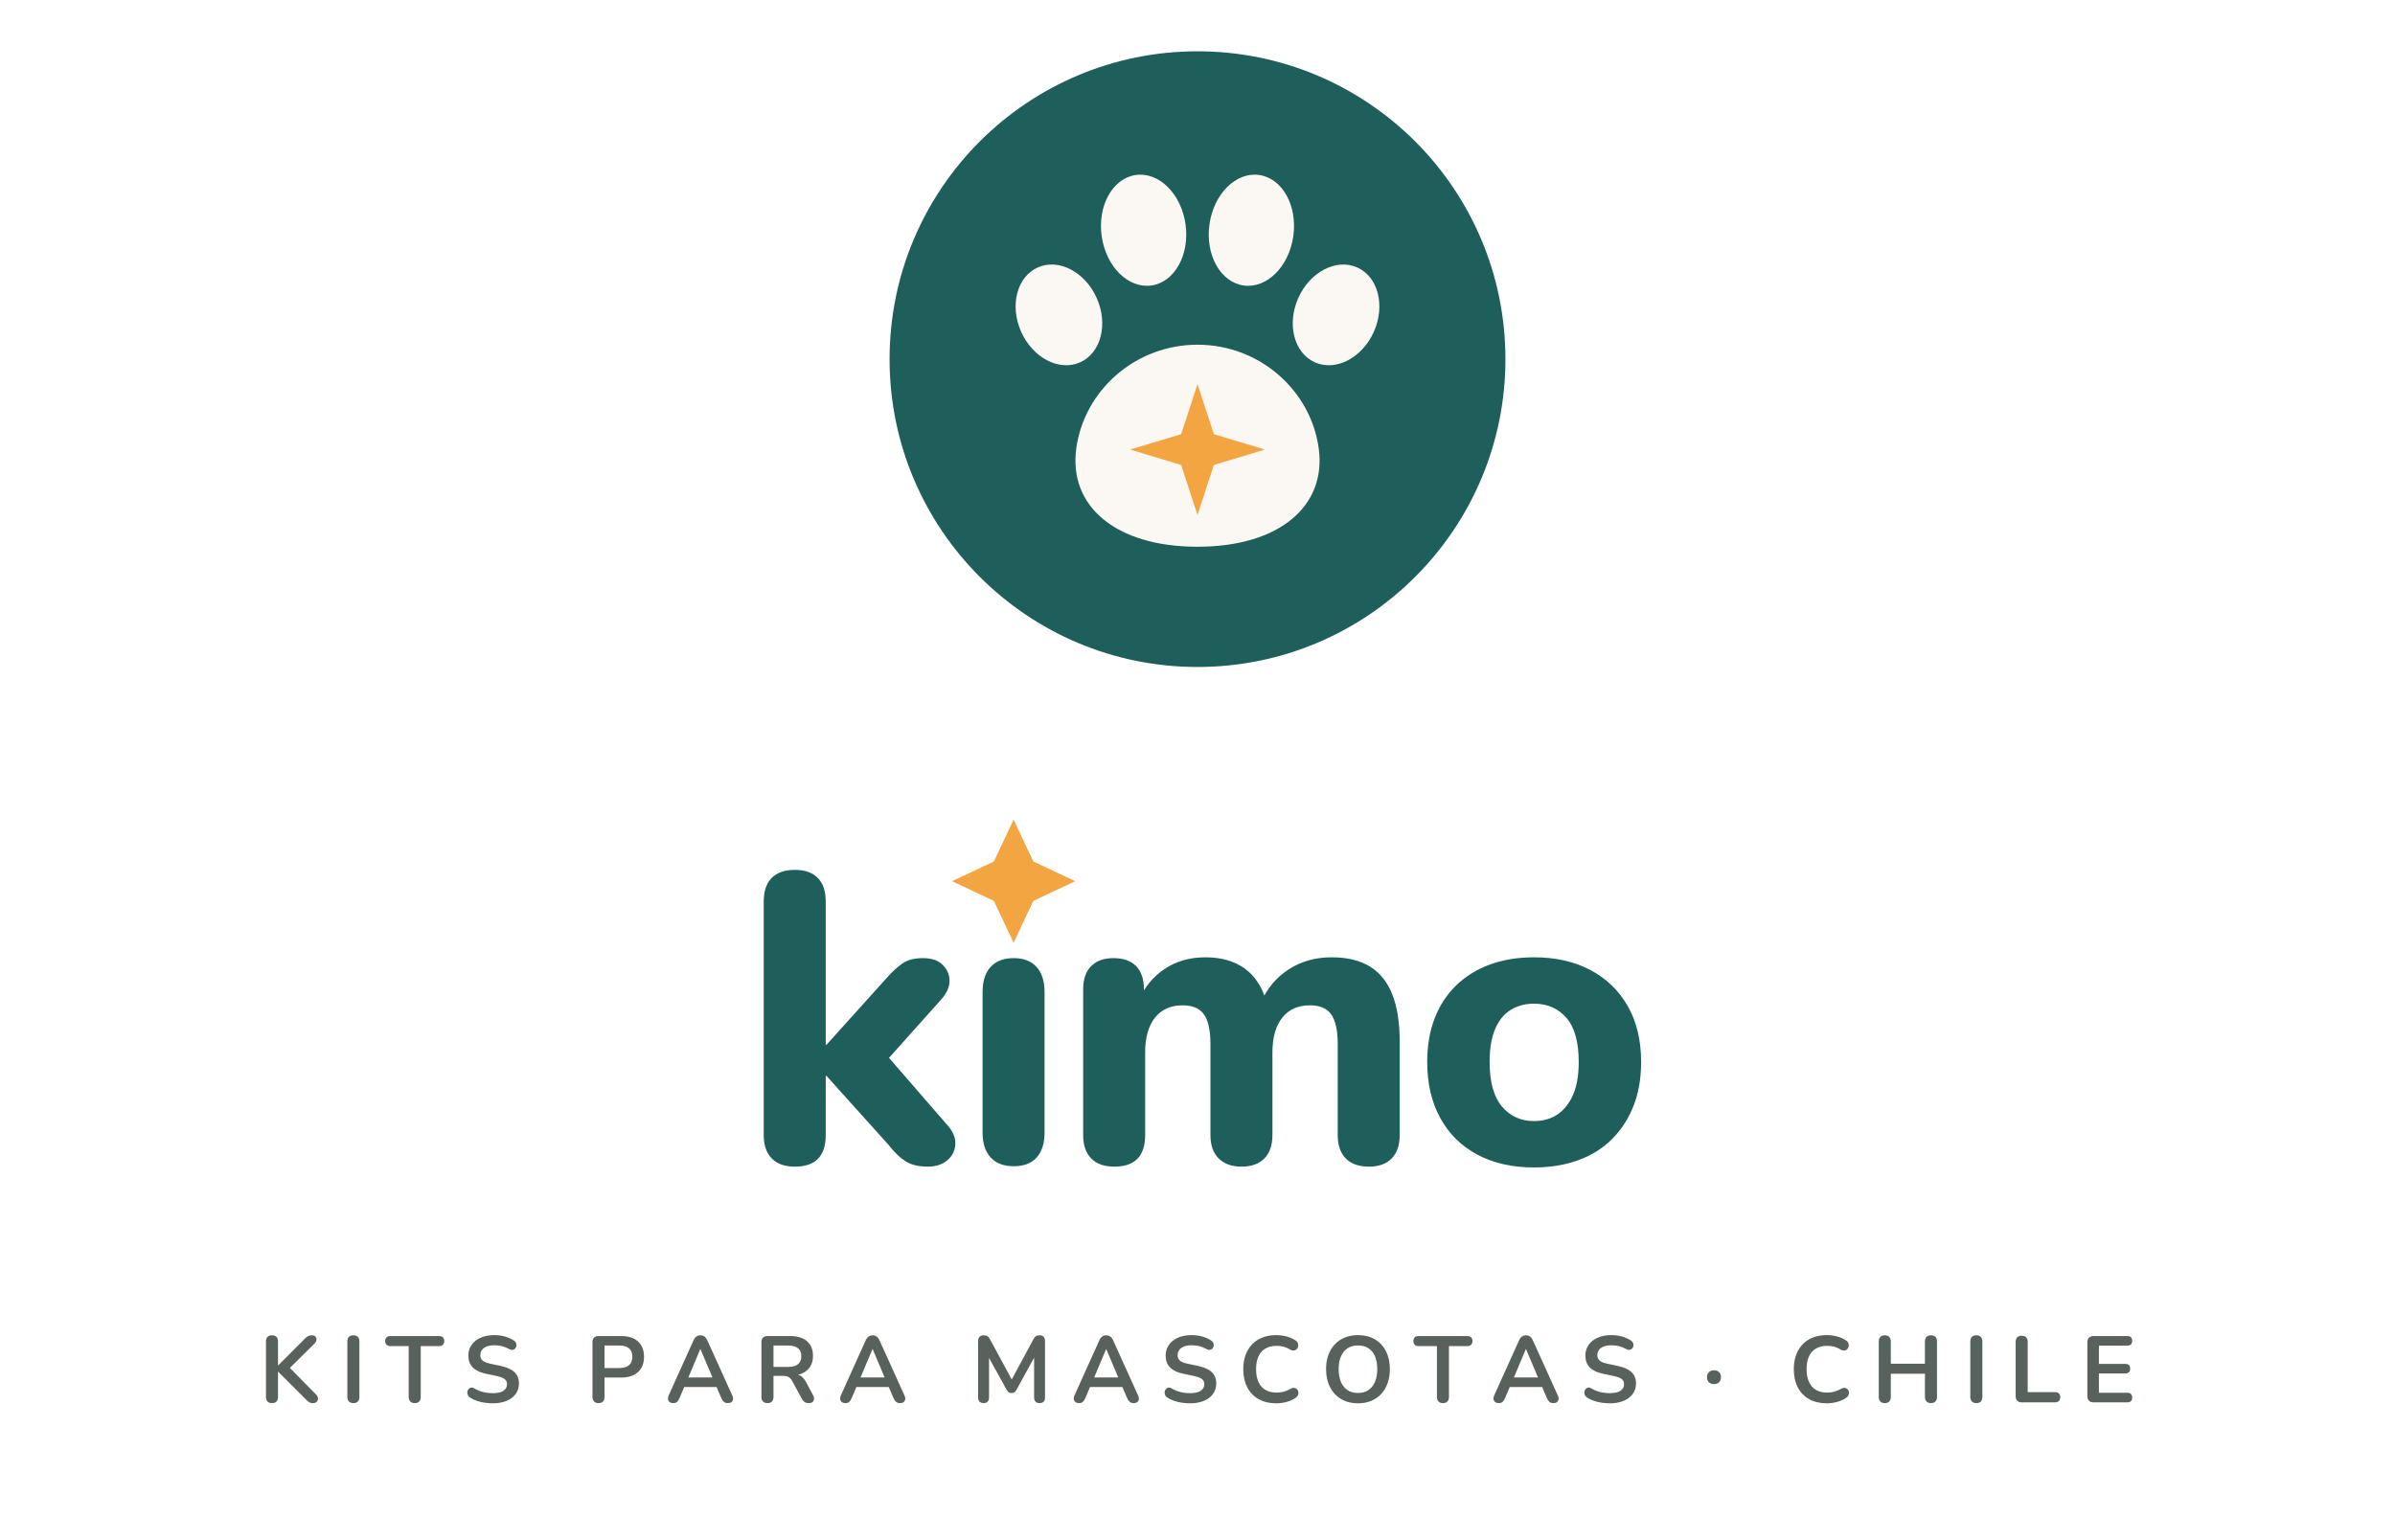
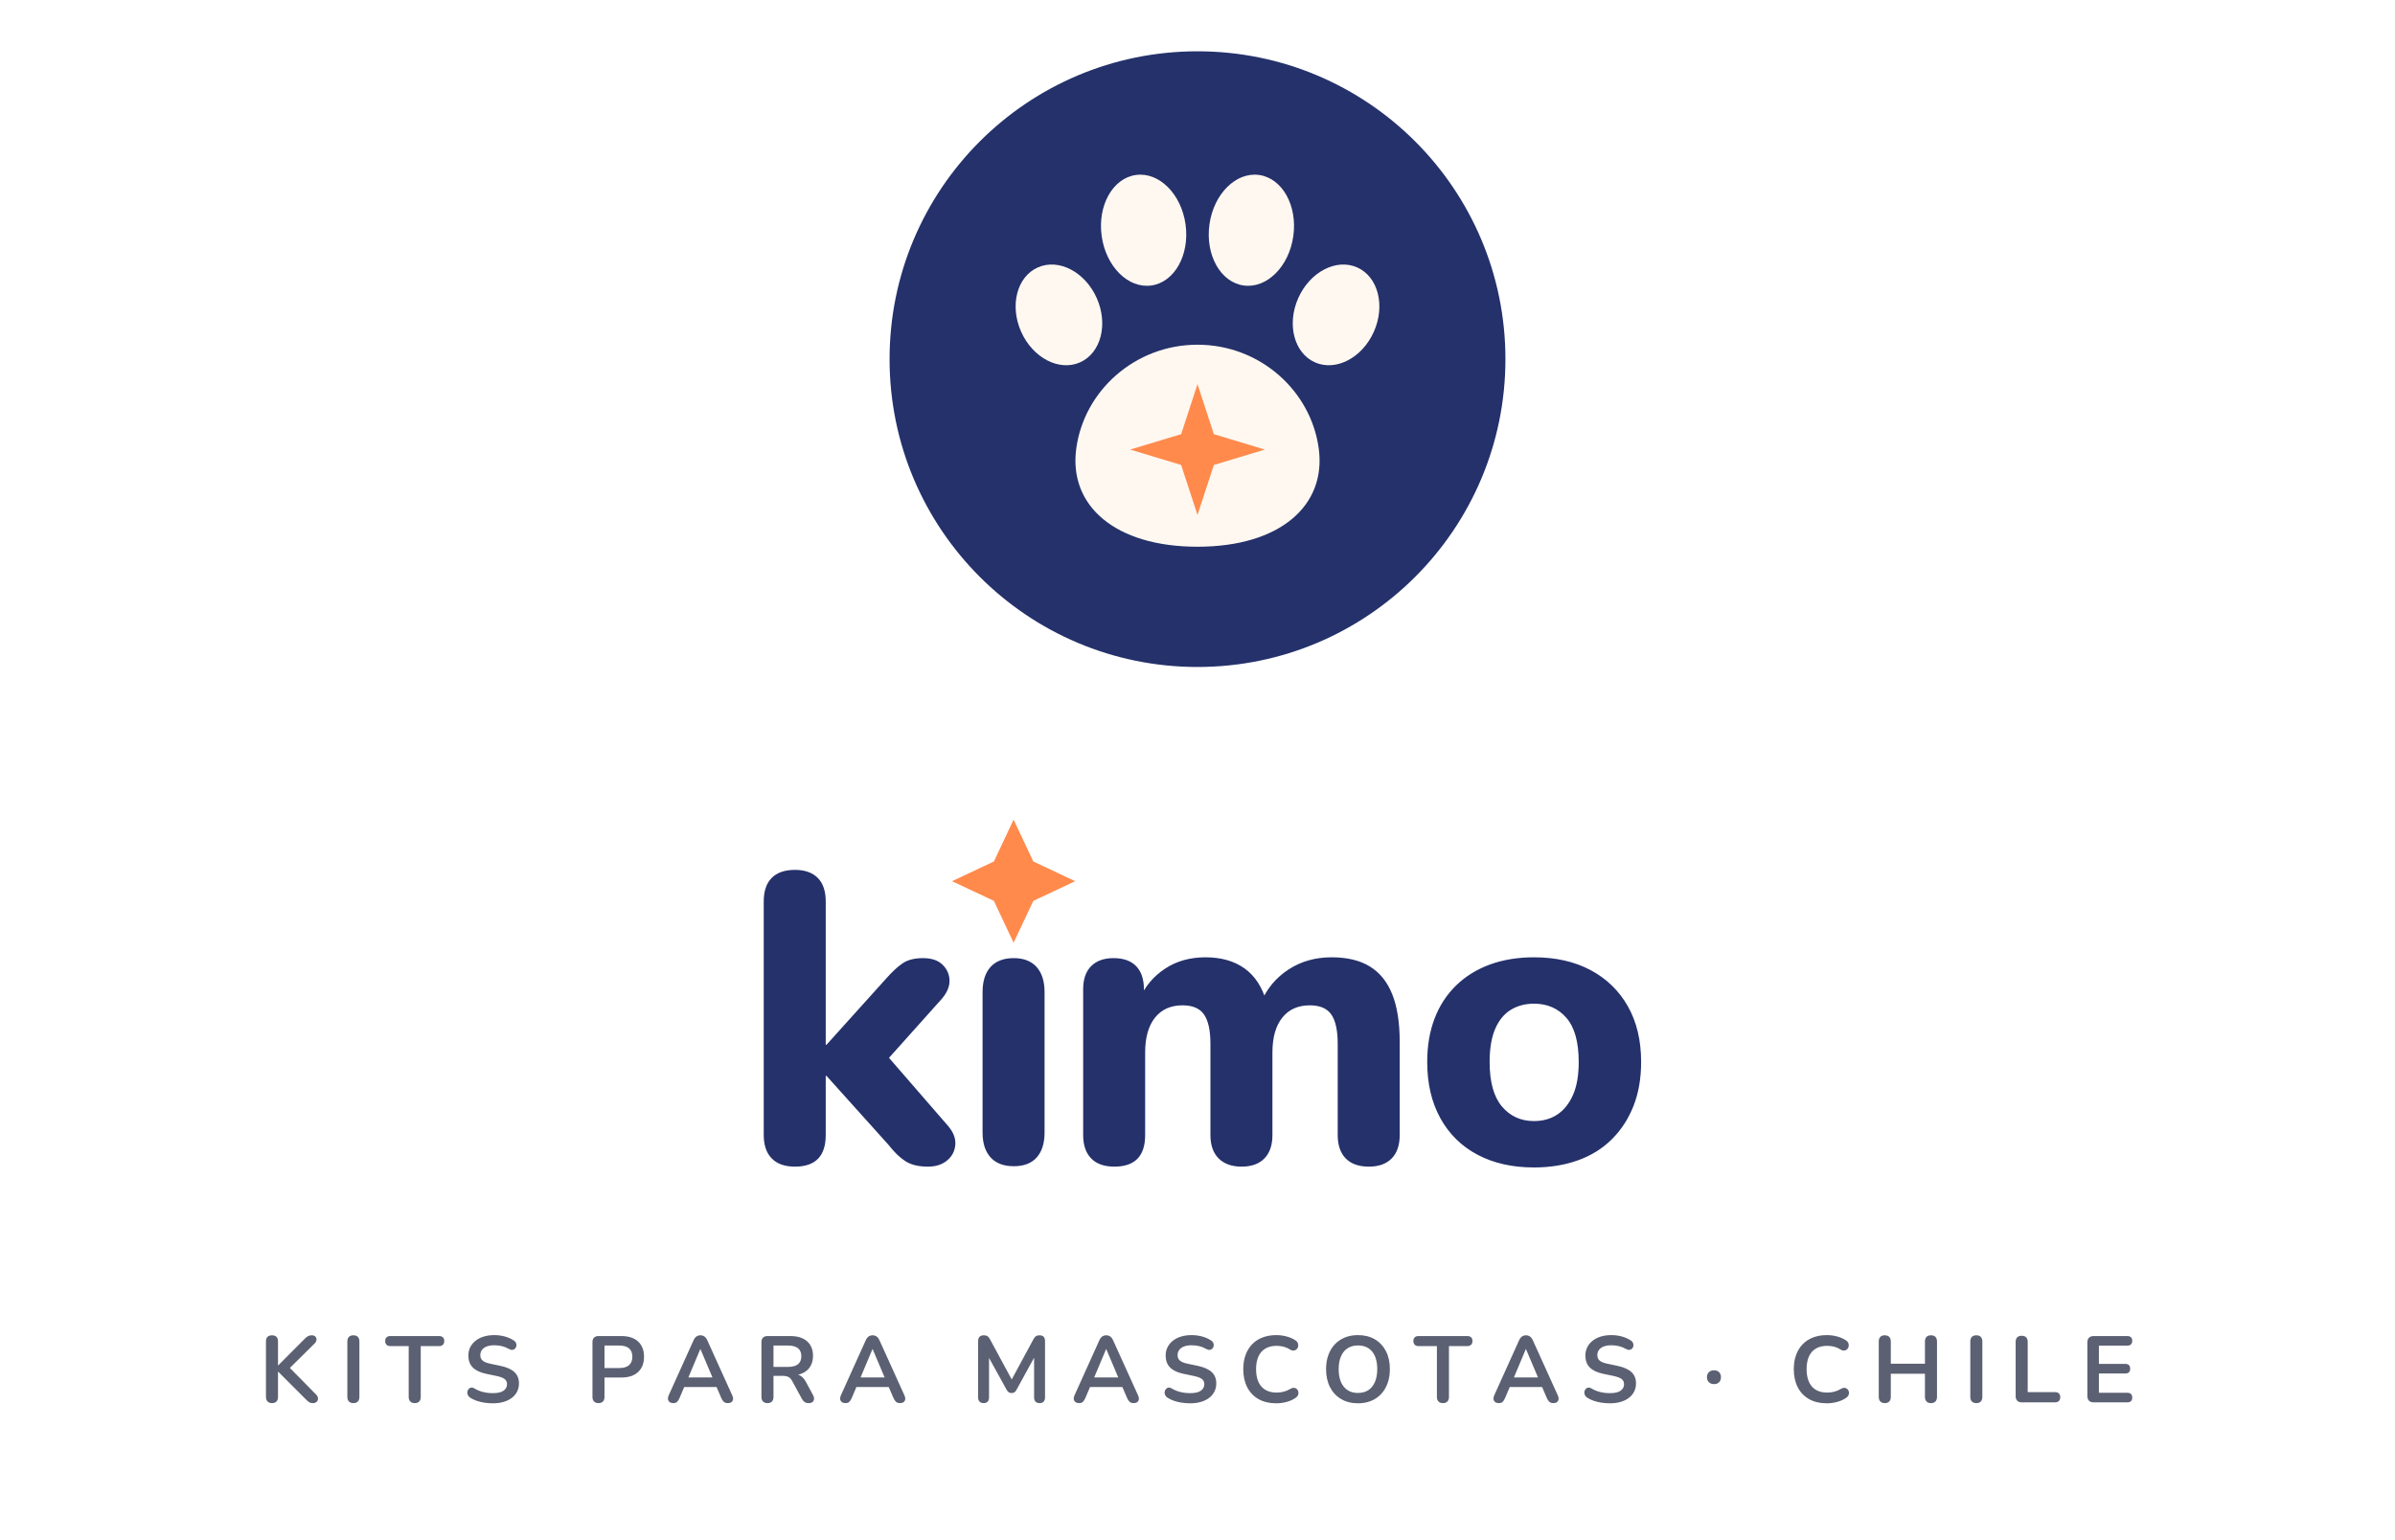
<svg xmlns="http://www.w3.org/2000/svg" viewBox="0 0 280 180" role="img" aria-label="Kimo">
  <g transform="translate(104 6) scale(1.125)">
-     <circle cx="32" cy="32" r="32" fill="#1F5F5B" />
-     <g fill="#FBF8F3">
+     <circle cx="32" cy="32" r="32" fill="#24316B" />
+     <g fill="#FFF8F0">
      <path d="M32 51.5c-8.6 0-13.4-4.3-12.6-10.2.8-6 6.1-10.8 12.6-10.8s11.8 4.8 12.6 10.8c.8 5.9-4 10.2-12.6 10.2z" />
      <ellipse cx="17.6" cy="27.4" rx="4.3" ry="5.4" transform="rotate(-24 17.6 27.4)" />
      <ellipse cx="26.4" cy="18.6" rx="4.4" ry="5.8" transform="rotate(-8 26.4 18.6)" />
      <ellipse cx="37.6" cy="18.6" rx="4.4" ry="5.8" transform="rotate(8 37.6 18.6)" />
      <ellipse cx="46.4" cy="27.4" rx="4.3" ry="5.4" transform="rotate(24 46.4 27.4)" />
    </g>
-     <path fill="#F2A541" d="M32 34.6l1.7 5.2 5.3 1.6-5.3 1.6L32 48.2l-1.7-5.2-5.3-1.6 5.3-1.6z" />
+     <path fill="#FF8A4C" d="M32 34.6l1.7 5.2 5.3 1.6-5.3 1.6L32 48.2l-1.7-5.2-5.3-1.6 5.3-1.6z" />
  </g>
-   <path fill="#1F5F5B" d="M92.936 136.432Q91.16 136.432 90.224 135.472Q89.288 134.512 89.288 132.736V105.424Q89.288 103.6 90.224 102.664Q91.16 101.728 92.936 101.728Q94.664 101.728 95.6 102.664Q96.536 103.6 96.536 105.424V122.176H96.632L103.592 114.448Q104.648 113.248 105.536 112.648Q106.424 112.048 107.912 112.048Q109.4 112.048 110.192 112.816Q110.984 113.584 111.008 114.664Q111.032 115.744 110.072 116.848L102.728 125.056V122.32L110.888 131.728Q111.8 132.832 111.68 133.936Q111.56 135.04 110.696 135.736Q109.832 136.432 108.488 136.432Q106.856 136.432 105.872 135.808Q104.888 135.184 103.88 133.888L96.632 125.824H96.536V132.736Q96.536 136.432 92.936 136.432ZM118.52 136.384Q116.744 136.384 115.808 135.352Q114.872 134.32 114.872 132.448V116.032Q114.872 114.112 115.808 113.08Q116.744 112.048 118.52 112.048Q120.248 112.048 121.184 113.08Q122.12 114.112 122.12 116.032V132.448Q122.12 134.32 121.208 135.352Q120.296 136.384 118.52 136.384ZM130.28 136.432Q128.504 136.432 127.568 135.472Q126.632 134.512 126.632 132.736V115.696Q126.632 113.92 127.568 112.984Q128.504 112.048 130.184 112.048Q131.912 112.048 132.824 112.984Q133.736 113.92 133.736 115.696V118.768L133.208 116.848Q134.168 114.64 136.184 113.296Q138.2 111.952 140.936 111.952Q143.672 111.952 145.496 113.248Q147.32 114.544 148.088 117.232H147.416Q148.472 114.784 150.656 113.368Q152.84 111.952 155.672 111.952Q158.408 111.952 160.16 113.032Q161.912 114.112 162.776 116.296Q163.64 118.48 163.64 121.84V132.736Q163.64 134.512 162.704 135.472Q161.768 136.432 160.04 136.432Q158.264 136.432 157.328 135.472Q156.392 134.512 156.392 132.736V122.08Q156.392 119.728 155.648 118.648Q154.904 117.568 153.128 117.568Q151.064 117.568 149.912 119.008Q148.76 120.448 148.76 123.088V132.736Q148.76 134.512 147.824 135.472Q146.888 136.432 145.16 136.432Q143.432 136.432 142.472 135.472Q141.512 134.512 141.512 132.736V122.08Q141.512 119.728 140.768 118.648Q140.024 117.568 138.248 117.568Q136.184 117.568 135.032 119.008Q133.88 120.448 133.88 123.088V132.736Q133.88 136.432 130.28 136.432ZM179.336 136.528Q175.544 136.528 172.736 135.04Q169.928 133.552 168.392 130.768Q166.856 127.984 166.856 124.192Q166.856 121.36 167.72 119.104Q168.584 116.848 170.24 115.24Q171.896 113.632 174.2 112.792Q176.504 111.952 179.336 111.952Q183.128 111.952 185.936 113.44Q188.744 114.928 190.304 117.664Q191.864 120.4 191.864 124.192Q191.864 127.072 190.976 129.328Q190.088 131.584 188.456 133.216Q186.824 134.848 184.496 135.688Q182.168 136.528 179.336 136.528ZM179.336 131.104Q180.92 131.104 182.072 130.336Q183.224 129.568 183.896 128.056Q184.568 126.544 184.568 124.192Q184.568 120.688 183.128 119.032Q181.688 117.376 179.336 117.376Q177.8 117.376 176.624 118.096Q175.448 118.816 174.8 120.328Q174.152 121.84 174.152 124.192Q174.152 127.696 175.592 129.4Q177.032 131.104 179.336 131.104Z" />
-   <path fill="#F2A541" d="M118.5 95.85L120.804 100.746L125.7 103.05L120.804 105.354L118.5 110.25L116.196 105.354L111.3 103.05L116.196 100.746Z" />
-   <path fill="#59615D" d="M31.798 164.088Q31.457 164.088 31.276 163.895Q31.094 163.703 31.094 163.362V156.872Q31.094 156.52 31.276 156.339Q31.457 156.157 31.798 156.157Q32.139 156.157 32.321 156.339Q32.502 156.52 32.502 156.872V159.677H32.524L35.681 156.509Q35.857 156.333 36.033 156.245Q36.209 156.157 36.429 156.157Q36.748 156.157 36.886 156.322Q37.023 156.487 36.996 156.707Q36.968 156.927 36.781 157.114L33.569 160.293L33.58 159.655L36.935 163.065Q37.166 163.285 37.177 163.527Q37.188 163.769 37.029 163.928Q36.869 164.088 36.561 164.088Q36.297 164.088 36.138 163.978Q35.978 163.868 35.769 163.659L32.524 160.414H32.502V163.362Q32.502 163.703 32.326 163.895Q32.15 164.088 31.798 164.088ZM41.313 164.088Q40.972 164.088 40.791 163.895Q40.609 163.703 40.609 163.362V156.883Q40.609 156.531 40.791 156.344Q40.972 156.157 41.313 156.157Q41.654 156.157 41.836 156.344Q42.017 156.531 42.017 156.883V163.362Q42.017 163.703 41.841 163.895Q41.665 164.088 41.313 164.088ZM48.485 164.088Q48.144 164.088 47.963 163.895Q47.781 163.703 47.781 163.362V157.422H45.636Q45.35 157.422 45.191 157.262Q45.031 157.103 45.031 156.828Q45.031 156.542 45.191 156.394Q45.35 156.245 45.636 156.245H51.334Q51.62 156.245 51.78 156.394Q51.939 156.542 51.939 156.828Q51.939 157.103 51.78 157.262Q51.62 157.422 51.334 157.422H49.189V163.362Q49.189 163.703 49.013 163.895Q48.837 164.088 48.485 164.088ZM57.615 164.11Q57.131 164.11 56.647 164.038Q56.163 163.967 55.734 163.819Q55.305 163.67 54.964 163.45Q54.766 163.318 54.689 163.131Q54.612 162.944 54.64 162.762Q54.667 162.581 54.783 162.444Q54.898 162.306 55.074 162.273Q55.25 162.24 55.459 162.372Q55.943 162.658 56.482 162.79Q57.021 162.922 57.615 162.922Q58.484 162.922 58.88 162.63Q59.276 162.339 59.276 161.877Q59.276 161.492 58.996 161.272Q58.715 161.052 58.033 160.909L56.823 160.656Q55.778 160.436 55.267 159.913Q54.755 159.391 54.755 158.533Q54.755 157.994 54.975 157.554Q55.195 157.114 55.597 156.795Q55.998 156.476 56.554 156.305Q57.109 156.135 57.78 156.135Q58.44 156.135 59.034 156.3Q59.628 156.465 60.101 156.784Q60.277 156.905 60.338 157.081Q60.398 157.257 60.365 157.428Q60.332 157.598 60.211 157.719Q60.09 157.84 59.909 157.862Q59.727 157.884 59.496 157.752Q59.089 157.521 58.671 157.422Q58.253 157.323 57.769 157.323Q57.263 157.323 56.9 157.466Q56.537 157.609 56.345 157.868Q56.152 158.126 56.152 158.478Q56.152 158.874 56.416 159.111Q56.68 159.347 57.318 159.479L58.517 159.732Q59.606 159.963 60.14 160.458Q60.673 160.953 60.673 161.778Q60.673 162.306 60.459 162.735Q60.244 163.164 59.843 163.472Q59.441 163.78 58.88 163.945Q58.319 164.11 57.615 164.11ZM69.968 164.088Q69.627 164.088 69.446 163.895Q69.264 163.703 69.264 163.362V156.96Q69.264 156.608 69.451 156.427Q69.638 156.245 69.979 156.245H72.63Q73.906 156.245 74.599 156.883Q75.292 157.521 75.292 158.665Q75.292 159.809 74.599 160.452Q73.906 161.096 72.63 161.096H70.672V163.362Q70.672 163.703 70.496 163.895Q70.32 164.088 69.968 164.088ZM70.672 159.985H72.41Q73.158 159.985 73.543 159.649Q73.928 159.314 73.928 158.665Q73.928 158.016 73.543 157.686Q73.158 157.356 72.41 157.356H70.672ZM78.713 164.088Q78.449 164.088 78.29 163.967Q78.13 163.846 78.097 163.642Q78.064 163.439 78.174 163.186L81.078 156.751Q81.221 156.432 81.425 156.294Q81.628 156.157 81.892 156.157Q82.145 156.157 82.349 156.294Q82.552 156.432 82.695 156.751L85.61 163.186Q85.731 163.439 85.698 163.648Q85.665 163.857 85.511 163.972Q85.357 164.088 85.104 164.088Q84.796 164.088 84.626 163.94Q84.455 163.791 84.323 163.483L83.608 161.822L84.202 162.207H79.56L80.154 161.822L79.45 163.483Q79.307 163.802 79.153 163.945Q78.999 164.088 78.713 164.088ZM81.87 157.774 80.33 161.437 80.044 161.085H83.718L83.443 161.437L81.892 157.774ZM89.724 164.088Q89.383 164.088 89.202 163.895Q89.02 163.703 89.02 163.362V156.96Q89.02 156.608 89.207 156.427Q89.394 156.245 89.735 156.245H92.386Q93.662 156.245 94.355 156.856Q95.048 157.466 95.048 158.566Q95.048 159.281 94.735 159.798Q94.421 160.315 93.827 160.59Q93.233 160.865 92.386 160.865L92.485 160.7H92.848Q93.299 160.7 93.635 160.92Q93.97 161.14 94.223 161.613L95.048 163.142Q95.18 163.373 95.169 163.593Q95.158 163.813 95.004 163.95Q94.85 164.088 94.553 164.088Q94.256 164.088 94.069 163.962Q93.882 163.835 93.739 163.571L92.628 161.525Q92.43 161.151 92.161 161.024Q91.891 160.898 91.473 160.898H90.428V163.362Q90.428 163.703 90.252 163.895Q90.076 164.088 89.724 164.088ZM90.428 159.853H92.144Q92.903 159.853 93.294 159.54Q93.684 159.226 93.684 158.599Q93.684 157.983 93.294 157.669Q92.903 157.356 92.144 157.356H90.428ZM98.843 164.088Q98.579 164.088 98.42 163.967Q98.26 163.846 98.227 163.642Q98.194 163.439 98.304 163.186L101.208 156.751Q101.351 156.432 101.555 156.294Q101.758 156.157 102.022 156.157Q102.275 156.157 102.479 156.294Q102.682 156.432 102.825 156.751L105.74 163.186Q105.861 163.439 105.828 163.648Q105.795 163.857 105.641 163.972Q105.487 164.088 105.234 164.088Q104.926 164.088 104.756 163.94Q104.585 163.791 104.453 163.483L103.738 161.822L104.332 162.207H99.69L100.284 161.822L99.58 163.483Q99.437 163.802 99.283 163.945Q99.129 164.088 98.843 164.088ZM102 157.774 100.46 161.437 100.174 161.085H103.848L103.573 161.437L102.022 157.774ZM114.991 164.088Q114.683 164.088 114.518 163.912Q114.353 163.736 114.353 163.428V156.817Q114.353 156.498 114.529 156.327Q114.705 156.157 115.013 156.157Q115.288 156.157 115.448 156.262Q115.607 156.366 115.739 156.619L118.456 161.646H118.104L120.821 156.619Q120.953 156.366 121.107 156.262Q121.261 156.157 121.536 156.157Q121.844 156.157 122.009 156.327Q122.174 156.498 122.174 156.817V163.428Q122.174 163.736 122.015 163.912Q121.855 164.088 121.536 164.088Q121.228 164.088 121.063 163.912Q120.898 163.736 120.898 163.428V158.335H121.14L118.83 162.548Q118.72 162.735 118.599 162.823Q118.478 162.911 118.269 162.911Q118.06 162.911 117.928 162.817Q117.796 162.724 117.697 162.548L115.365 158.324H115.629V163.428Q115.629 163.736 115.47 163.912Q115.31 164.088 114.991 164.088ZM126.156 164.088Q125.892 164.088 125.733 163.967Q125.573 163.846 125.54 163.642Q125.507 163.439 125.617 163.186L128.521 156.751Q128.664 156.432 128.868 156.294Q129.071 156.157 129.335 156.157Q129.588 156.157 129.792 156.294Q129.995 156.432 130.138 156.751L133.053 163.186Q133.174 163.439 133.142 163.648Q133.108 163.857 132.954 163.972Q132.8 164.088 132.547 164.088Q132.239 164.088 132.069 163.94Q131.898 163.791 131.766 163.483L131.051 161.822L131.645 162.207H127.003L127.597 161.822L126.893 163.483Q126.75 163.802 126.596 163.945Q126.442 164.088 126.156 164.088ZM129.313 157.774 127.773 161.437 127.487 161.085H131.161L130.886 161.437L129.335 157.774ZM139.136 164.11Q138.652 164.11 138.168 164.038Q137.684 163.967 137.255 163.819Q136.826 163.67 136.485 163.45Q136.287 163.318 136.21 163.131Q136.133 162.944 136.161 162.762Q136.188 162.581 136.304 162.444Q136.419 162.306 136.595 162.273Q136.771 162.24 136.98 162.372Q137.464 162.658 138.003 162.79Q138.542 162.922 139.136 162.922Q140.005 162.922 140.401 162.63Q140.797 162.339 140.797 161.877Q140.797 161.492 140.517 161.272Q140.236 161.052 139.554 160.909L138.344 160.656Q137.299 160.436 136.788 159.913Q136.276 159.391 136.276 158.533Q136.276 157.994 136.496 157.554Q136.716 157.114 137.118 156.795Q137.519 156.476 138.075 156.305Q138.63 156.135 139.301 156.135Q139.961 156.135 140.555 156.3Q141.149 156.465 141.622 156.784Q141.798 156.905 141.859 157.081Q141.919 157.257 141.886 157.428Q141.853 157.598 141.732 157.719Q141.611 157.84 141.43 157.862Q141.248 157.884 141.017 157.752Q140.61 157.521 140.192 157.422Q139.774 157.323 139.29 157.323Q138.784 157.323 138.421 157.466Q138.058 157.609 137.866 157.868Q137.673 158.126 137.673 158.478Q137.673 158.874 137.937 159.111Q138.201 159.347 138.839 159.479L140.038 159.732Q141.127 159.963 141.661 160.458Q142.194 160.953 142.194 161.778Q142.194 162.306 141.98 162.735Q141.765 163.164 141.364 163.472Q140.962 163.78 140.401 163.945Q139.84 164.11 139.136 164.11ZM149.212 164.11Q148.002 164.11 147.139 163.62Q146.275 163.131 145.813 162.234Q145.351 161.338 145.351 160.117Q145.351 159.204 145.615 158.473Q145.879 157.741 146.374 157.219Q146.869 156.696 147.59 156.416Q148.31 156.135 149.212 156.135Q149.817 156.135 150.4 156.289Q150.983 156.443 151.423 156.729Q151.654 156.872 151.731 157.076Q151.808 157.279 151.764 157.471Q151.72 157.664 151.583 157.796Q151.445 157.928 151.242 157.945Q151.038 157.961 150.796 157.807Q150.455 157.587 150.059 157.488Q149.663 157.389 149.256 157.389Q148.475 157.389 147.936 157.708Q147.397 158.027 147.122 158.632Q146.847 159.237 146.847 160.117Q146.847 160.986 147.122 161.602Q147.397 162.218 147.936 162.537Q148.475 162.856 149.256 162.856Q149.674 162.856 150.081 162.751Q150.488 162.647 150.851 162.427Q151.093 162.284 151.286 162.3Q151.478 162.317 151.61 162.438Q151.742 162.559 151.786 162.74Q151.83 162.922 151.764 163.114Q151.698 163.307 151.5 163.45Q151.06 163.769 150.45 163.94Q149.839 164.11 149.212 164.11ZM158.76 164.11Q157.638 164.11 156.797 163.615Q155.955 163.12 155.493 162.224Q155.031 161.327 155.031 160.117Q155.031 159.204 155.295 158.473Q155.559 157.741 156.049 157.219Q156.538 156.696 157.226 156.416Q157.913 156.135 158.76 156.135Q159.893 156.135 160.729 156.625Q161.565 157.114 162.027 158.005Q162.489 158.896 162.489 160.106Q162.489 161.019 162.225 161.756Q161.961 162.493 161.472 163.021Q160.982 163.549 160.295 163.829Q159.607 164.11 158.76 164.11ZM158.76 162.9Q159.475 162.9 159.976 162.57Q160.476 162.24 160.746 161.613Q161.015 160.986 161.015 160.117Q161.015 158.797 160.427 158.071Q159.838 157.345 158.76 157.345Q158.056 157.345 157.55 157.669Q157.044 157.994 156.775 158.615Q156.505 159.237 156.505 160.117Q156.505 161.426 157.099 162.163Q157.693 162.9 158.76 162.9ZM168.693 164.088Q168.352 164.088 168.171 163.895Q167.989 163.703 167.989 163.362V157.422H165.844Q165.558 157.422 165.399 157.262Q165.239 157.103 165.239 156.828Q165.239 156.542 165.399 156.394Q165.558 156.245 165.844 156.245H171.542Q171.828 156.245 171.988 156.394Q172.147 156.542 172.147 156.828Q172.147 157.103 171.988 157.262Q171.828 157.422 171.542 157.422H169.397V163.362Q169.397 163.703 169.221 163.895Q169.045 164.088 168.693 164.088ZM175.227 164.088Q174.963 164.088 174.804 163.967Q174.644 163.846 174.611 163.642Q174.578 163.439 174.688 163.186L177.592 156.751Q177.735 156.432 177.939 156.294Q178.142 156.157 178.406 156.157Q178.659 156.157 178.863 156.294Q179.066 156.432 179.209 156.751L182.124 163.186Q182.245 163.439 182.212 163.648Q182.179 163.857 182.025 163.972Q181.871 164.088 181.618 164.088Q181.31 164.088 181.14 163.94Q180.969 163.791 180.837 163.483L180.122 161.822L180.716 162.207H176.074L176.668 161.822L175.964 163.483Q175.821 163.802 175.667 163.945Q175.513 164.088 175.227 164.088ZM178.384 157.774 176.844 161.437 176.558 161.085H180.232L179.957 161.437L178.406 157.774ZM188.208 164.11Q187.724 164.11 187.24 164.038Q186.756 163.967 186.327 163.819Q185.898 163.67 185.556 163.45Q185.358 163.318 185.281 163.131Q185.204 162.944 185.232 162.762Q185.26 162.581 185.375 162.444Q185.49 162.306 185.666 162.273Q185.843 162.24 186.052 162.372Q186.536 162.658 187.075 162.79Q187.613 162.922 188.208 162.922Q189.077 162.922 189.473 162.63Q189.869 162.339 189.869 161.877Q189.869 161.492 189.588 161.272Q189.308 161.052 188.625 160.909L187.416 160.656Q186.37 160.436 185.859 159.913Q185.347 159.391 185.347 158.533Q185.347 157.994 185.567 157.554Q185.787 157.114 186.189 156.795Q186.59 156.476 187.146 156.305Q187.702 156.135 188.373 156.135Q189.032 156.135 189.626 156.3Q190.22 156.465 190.694 156.784Q190.869 156.905 190.93 157.081Q190.99 157.257 190.957 157.428Q190.924 157.598 190.803 157.719Q190.683 157.84 190.501 157.862Q190.32 157.884 190.089 157.752Q189.681 157.521 189.263 157.422Q188.845 157.323 188.362 157.323Q187.856 157.323 187.493 157.466Q187.13 157.609 186.937 157.868Q186.744 158.126 186.744 158.478Q186.744 158.874 187.008 159.111Q187.273 159.347 187.911 159.479L189.109 159.732Q190.198 159.963 190.732 160.458Q191.266 160.953 191.266 161.778Q191.266 162.306 191.051 162.735Q190.837 163.164 190.435 163.472Q190.034 163.78 189.472 163.945Q188.911 164.11 188.208 164.11ZM200.385 161.866Q200.011 161.866 199.785 161.641Q199.56 161.415 199.56 161.052Q199.56 160.7 199.785 160.474Q200.011 160.249 200.385 160.249Q200.769 160.249 200.984 160.474Q201.198 160.7 201.198 161.052Q201.198 161.415 200.984 161.641Q200.769 161.866 200.385 161.866ZM213.574 164.11Q212.364 164.11 211.5 163.62Q210.637 163.131 210.175 162.234Q209.713 161.338 209.713 160.117Q209.713 159.204 209.976 158.473Q210.24 157.741 210.736 157.219Q211.231 156.696 211.951 156.416Q212.672 156.135 213.574 156.135Q214.179 156.135 214.762 156.289Q215.345 156.443 215.785 156.729Q216.016 156.872 216.093 157.076Q216.169 157.279 216.125 157.471Q216.082 157.664 215.944 157.796Q215.806 157.928 215.603 157.945Q215.4 157.961 215.157 157.807Q214.817 157.587 214.421 157.488Q214.025 157.389 213.618 157.389Q212.837 157.389 212.298 157.708Q211.758 158.027 211.483 158.632Q211.209 159.237 211.209 160.117Q211.209 160.986 211.483 161.602Q211.758 162.218 212.298 162.537Q212.837 162.856 213.618 162.856Q214.036 162.856 214.442 162.751Q214.85 162.647 215.213 162.427Q215.455 162.284 215.647 162.3Q215.84 162.317 215.971 162.438Q216.103 162.559 216.148 162.74Q216.192 162.922 216.126 163.114Q216.06 163.307 215.862 163.45Q215.422 163.769 214.811 163.94Q214.201 164.11 213.574 164.11ZM220.35 164.088Q220.009 164.088 219.827 163.895Q219.646 163.703 219.646 163.362V156.883Q219.646 156.531 219.827 156.344Q220.009 156.157 220.35 156.157Q220.691 156.157 220.872 156.344Q221.054 156.531 221.054 156.883V159.479H225.047V156.883Q225.047 156.531 225.228 156.344Q225.41 156.157 225.751 156.157Q226.092 156.157 226.273 156.344Q226.455 156.531 226.455 156.883V163.362Q226.455 163.703 226.273 163.895Q226.092 164.088 225.751 164.088Q225.41 164.088 225.228 163.895Q225.047 163.703 225.047 163.362V160.656H221.054V163.362Q221.054 163.703 220.877 163.895Q220.702 164.088 220.35 164.088ZM231.053 164.088Q230.712 164.088 230.53 163.895Q230.349 163.703 230.349 163.362V156.883Q230.349 156.531 230.53 156.344Q230.712 156.157 231.053 156.157Q231.394 156.157 231.575 156.344Q231.757 156.531 231.757 156.883V163.362Q231.757 163.703 231.581 163.895Q231.405 164.088 231.053 164.088ZM236.366 164.0Q236.025 164.0 235.838 163.808Q235.651 163.615 235.651 163.274V156.927Q235.651 156.575 235.832 156.393Q236.014 156.212 236.355 156.212Q236.696 156.212 236.877 156.393Q237.059 156.575 237.059 156.927V162.801H240.249Q240.546 162.801 240.705 162.955Q240.865 163.109 240.865 163.395Q240.865 163.681 240.705 163.841Q240.546 164.0 240.249 164.0ZM244.781 164.0Q244.418 164.0 244.225 163.808Q244.033 163.615 244.033 163.252V156.993Q244.033 156.63 244.225 156.438Q244.418 156.245 244.781 156.245H248.708Q248.983 156.245 249.131 156.388Q249.28 156.531 249.28 156.795Q249.28 157.07 249.131 157.219Q248.983 157.367 248.708 157.367H245.386V159.501H248.466Q248.752 159.501 248.895 159.644Q249.038 159.787 249.038 160.062Q249.038 160.337 248.895 160.48Q248.752 160.623 248.466 160.623H245.386V162.878H248.708Q248.983 162.878 249.131 163.021Q249.28 163.164 249.28 163.439Q249.28 163.714 249.131 163.857Q248.983 164.0 248.708 164.0Z" />
+   <path fill="#24316B" d="M92.936 136.432Q91.16 136.432 90.224 135.472Q89.288 134.512 89.288 132.736V105.424Q89.288 103.6 90.224 102.664Q91.16 101.728 92.936 101.728Q94.664 101.728 95.6 102.664Q96.536 103.6 96.536 105.424V122.176H96.632L103.592 114.448Q104.648 113.248 105.536 112.648Q106.424 112.048 107.912 112.048Q109.4 112.048 110.192 112.816Q110.984 113.584 111.008 114.664Q111.032 115.744 110.072 116.848L102.728 125.056V122.32L110.888 131.728Q111.8 132.832 111.68 133.936Q111.56 135.04 110.696 135.736Q109.832 136.432 108.488 136.432Q106.856 136.432 105.872 135.808Q104.888 135.184 103.88 133.888L96.632 125.824H96.536V132.736Q96.536 136.432 92.936 136.432ZM118.52 136.384Q116.744 136.384 115.808 135.352Q114.872 134.32 114.872 132.448V116.032Q114.872 114.112 115.808 113.08Q116.744 112.048 118.52 112.048Q120.248 112.048 121.184 113.08Q122.12 114.112 122.12 116.032V132.448Q122.12 134.32 121.208 135.352Q120.296 136.384 118.52 136.384ZM130.28 136.432Q128.504 136.432 127.568 135.472Q126.632 134.512 126.632 132.736V115.696Q126.632 113.92 127.568 112.984Q128.504 112.048 130.184 112.048Q131.912 112.048 132.824 112.984Q133.736 113.92 133.736 115.696V118.768L133.208 116.848Q134.168 114.64 136.184 113.296Q138.2 111.952 140.936 111.952Q143.672 111.952 145.496 113.248Q147.32 114.544 148.088 117.232H147.416Q148.472 114.784 150.656 113.368Q152.84 111.952 155.672 111.952Q158.408 111.952 160.16 113.032Q161.912 114.112 162.776 116.296Q163.64 118.48 163.64 121.84V132.736Q163.64 134.512 162.704 135.472Q161.768 136.432 160.04 136.432Q158.264 136.432 157.328 135.472Q156.392 134.512 156.392 132.736V122.08Q156.392 119.728 155.648 118.648Q154.904 117.568 153.128 117.568Q151.064 117.568 149.912 119.008Q148.76 120.448 148.76 123.088V132.736Q148.76 134.512 147.824 135.472Q146.888 136.432 145.16 136.432Q143.432 136.432 142.472 135.472Q141.512 134.512 141.512 132.736V122.08Q141.512 119.728 140.768 118.648Q140.024 117.568 138.248 117.568Q136.184 117.568 135.032 119.008Q133.88 120.448 133.88 123.088V132.736Q133.88 136.432 130.28 136.432ZM179.336 136.528Q175.544 136.528 172.736 135.04Q169.928 133.552 168.392 130.768Q166.856 127.984 166.856 124.192Q166.856 121.36 167.72 119.104Q168.584 116.848 170.24 115.24Q171.896 113.632 174.2 112.792Q176.504 111.952 179.336 111.952Q183.128 111.952 185.936 113.44Q188.744 114.928 190.304 117.664Q191.864 120.4 191.864 124.192Q191.864 127.072 190.976 129.328Q190.088 131.584 188.456 133.216Q186.824 134.848 184.496 135.688Q182.168 136.528 179.336 136.528ZM179.336 131.104Q180.92 131.104 182.072 130.336Q183.224 129.568 183.896 128.056Q184.568 126.544 184.568 124.192Q184.568 120.688 183.128 119.032Q181.688 117.376 179.336 117.376Q177.8 117.376 176.624 118.096Q175.448 118.816 174.8 120.328Q174.152 121.84 174.152 124.192Q174.152 127.696 175.592 129.4Q177.032 131.104 179.336 131.104Z" />
+   <path fill="#FF8A4C" d="M118.5 95.85L120.804 100.746L125.7 103.05L120.804 105.354L118.5 110.25L116.196 105.354L111.3 103.05L116.196 100.746Z" />
+   <path fill="#5B6072" d="M31.798 164.088Q31.457 164.088 31.276 163.895Q31.094 163.703 31.094 163.362V156.872Q31.094 156.52 31.276 156.339Q31.457 156.157 31.798 156.157Q32.139 156.157 32.321 156.339Q32.502 156.52 32.502 156.872V159.677H32.524L35.681 156.509Q35.857 156.333 36.033 156.245Q36.209 156.157 36.429 156.157Q36.748 156.157 36.886 156.322Q37.023 156.487 36.996 156.707Q36.968 156.927 36.781 157.114L33.569 160.293L33.58 159.655L36.935 163.065Q37.166 163.285 37.177 163.527Q37.188 163.769 37.029 163.928Q36.869 164.088 36.561 164.088Q36.297 164.088 36.138 163.978Q35.978 163.868 35.769 163.659L32.524 160.414H32.502V163.362Q32.502 163.703 32.326 163.895Q32.15 164.088 31.798 164.088ZM41.313 164.088Q40.972 164.088 40.791 163.895Q40.609 163.703 40.609 163.362V156.883Q40.609 156.531 40.791 156.344Q40.972 156.157 41.313 156.157Q41.654 156.157 41.836 156.344Q42.017 156.531 42.017 156.883V163.362Q42.017 163.703 41.841 163.895Q41.665 164.088 41.313 164.088ZM48.485 164.088Q48.144 164.088 47.963 163.895Q47.781 163.703 47.781 163.362V157.422H45.636Q45.35 157.422 45.191 157.262Q45.031 157.103 45.031 156.828Q45.031 156.542 45.191 156.394Q45.35 156.245 45.636 156.245H51.334Q51.62 156.245 51.78 156.394Q51.939 156.542 51.939 156.828Q51.939 157.103 51.78 157.262Q51.62 157.422 51.334 157.422H49.189V163.362Q49.189 163.703 49.013 163.895Q48.837 164.088 48.485 164.088ZM57.615 164.11Q57.131 164.11 56.647 164.038Q56.163 163.967 55.734 163.819Q55.305 163.67 54.964 163.45Q54.766 163.318 54.689 163.131Q54.612 162.944 54.64 162.762Q54.667 162.581 54.783 162.444Q54.898 162.306 55.074 162.273Q55.25 162.24 55.459 162.372Q55.943 162.658 56.482 162.79Q57.021 162.922 57.615 162.922Q58.484 162.922 58.88 162.63Q59.276 162.339 59.276 161.877Q59.276 161.492 58.996 161.272Q58.715 161.052 58.033 160.909L56.823 160.656Q55.778 160.436 55.267 159.913Q54.755 159.391 54.755 158.533Q54.755 157.994 54.975 157.554Q55.195 157.114 55.597 156.795Q55.998 156.476 56.554 156.305Q57.109 156.135 57.78 156.135Q58.44 156.135 59.034 156.3Q59.628 156.465 60.101 156.784Q60.277 156.905 60.338 157.081Q60.398 157.257 60.365 157.428Q60.332 157.598 60.211 157.719Q60.09 157.84 59.909 157.862Q59.727 157.884 59.496 157.752Q59.089 157.521 58.671 157.422Q58.253 157.323 57.769 157.323Q57.263 157.323 56.9 157.466Q56.537 157.609 56.345 157.868Q56.152 158.126 56.152 158.478Q56.152 158.874 56.416 159.111Q56.68 159.347 57.318 159.479L58.517 159.732Q59.606 159.963 60.14 160.458Q60.673 160.953 60.673 161.778Q60.673 162.306 60.459 162.735Q60.244 163.164 59.843 163.472Q59.441 163.78 58.88 163.945Q58.319 164.11 57.615 164.11ZM69.968 164.088Q69.627 164.088 69.446 163.895Q69.264 163.703 69.264 163.362V156.96Q69.264 156.608 69.451 156.427Q69.638 156.245 69.979 156.245H72.63Q73.906 156.245 74.599 156.883Q75.292 157.521 75.292 158.665Q75.292 159.809 74.599 160.452Q73.906 161.096 72.63 161.096H70.672V163.362Q70.672 163.703 70.496 163.895Q70.32 164.088 69.968 164.088ZM70.672 159.985H72.41Q73.158 159.985 73.543 159.649Q73.928 159.314 73.928 158.665Q73.928 158.016 73.543 157.686Q73.158 157.356 72.41 157.356H70.672ZM78.713 164.088Q78.449 164.088 78.29 163.967Q78.13 163.846 78.097 163.642Q78.064 163.439 78.174 163.186L81.078 156.751Q81.221 156.432 81.425 156.294Q81.628 156.157 81.892 156.157Q82.145 156.157 82.349 156.294Q82.552 156.432 82.695 156.751L85.61 163.186Q85.731 163.439 85.698 163.648Q85.665 163.857 85.511 163.972Q85.357 164.088 85.104 164.088Q84.796 164.088 84.626 163.94Q84.455 163.791 84.323 163.483L83.608 161.822L84.202 162.207H79.56L80.154 161.822L79.45 163.483Q79.307 163.802 79.153 163.945Q78.999 164.088 78.713 164.088ZM81.87 157.774 80.33 161.437 80.044 161.085H83.718L83.443 161.437L81.892 157.774ZM89.724 164.088Q89.383 164.088 89.202 163.895Q89.02 163.703 89.02 163.362V156.96Q89.02 156.608 89.207 156.427Q89.394 156.245 89.735 156.245H92.386Q93.662 156.245 94.355 156.856Q95.048 157.466 95.048 158.566Q95.048 159.281 94.735 159.798Q94.421 160.315 93.827 160.59Q93.233 160.865 92.386 160.865L92.485 160.7H92.848Q93.299 160.7 93.635 160.92Q93.97 161.14 94.223 161.613L95.048 163.142Q95.18 163.373 95.169 163.593Q95.158 163.813 95.004 163.95Q94.85 164.088 94.553 164.088Q94.256 164.088 94.069 163.962Q93.882 163.835 93.739 163.571L92.628 161.525Q92.43 161.151 92.161 161.024Q91.891 160.898 91.473 160.898H90.428V163.362Q90.428 163.703 90.252 163.895Q90.076 164.088 89.724 164.088ZM90.428 159.853H92.144Q92.903 159.853 93.294 159.54Q93.684 159.226 93.684 158.599Q93.684 157.983 93.294 157.669Q92.903 157.356 92.144 157.356H90.428ZM98.843 164.088Q98.579 164.088 98.42 163.967Q98.26 163.846 98.227 163.642Q98.194 163.439 98.304 163.186L101.208 156.751Q101.351 156.432 101.555 156.294Q101.758 156.157 102.022 156.157Q102.275 156.157 102.479 156.294Q102.682 156.432 102.825 156.751L105.74 163.186Q105.861 163.439 105.828 163.648Q105.795 163.857 105.641 163.972Q105.487 164.088 105.234 164.088Q104.926 164.088 104.756 163.94Q104.585 163.791 104.453 163.483L103.738 161.822L104.332 162.207H99.69L100.284 161.822L99.58 163.483Q99.437 163.802 99.283 163.945Q99.129 164.088 98.843 164.088ZM102 157.774 100.46 161.437 100.174 161.085H103.848L103.573 161.437L102.022 157.774ZM114.991 164.088Q114.683 164.088 114.518 163.912Q114.353 163.736 114.353 163.428V156.817Q114.353 156.498 114.529 156.327Q114.705 156.157 115.013 156.157Q115.288 156.157 115.448 156.262Q115.607 156.366 115.739 156.619L118.456 161.646H118.104L120.821 156.619Q120.953 156.366 121.107 156.262Q121.261 156.157 121.536 156.157Q121.844 156.157 122.009 156.327Q122.174 156.498 122.174 156.817V163.428Q122.174 163.736 122.015 163.912Q121.855 164.088 121.536 164.088Q121.228 164.088 121.063 163.912Q120.898 163.736 120.898 163.428V158.335H121.14L118.83 162.548Q118.72 162.735 118.599 162.823Q118.478 162.911 118.269 162.911Q118.06 162.911 117.928 162.817Q117.796 162.724 117.697 162.548L115.365 158.324H115.629V163.428Q115.629 163.736 115.47 163.912Q115.31 164.088 114.991 164.088ZM126.156 164.088Q125.892 164.088 125.733 163.967Q125.573 163.846 125.54 163.642Q125.507 163.439 125.617 163.186L128.521 156.751Q128.664 156.432 128.868 156.294Q129.071 156.157 129.335 156.157Q129.588 156.157 129.792 156.294Q129.995 156.432 130.138 156.751L133.053 163.186Q133.174 163.439 133.142 163.648Q133.108 163.857 132.954 163.972Q132.8 164.088 132.547 164.088Q132.239 164.088 132.069 163.94Q131.898 163.791 131.766 163.483L131.051 161.822L131.645 162.207H127.003L127.597 161.822L126.893 163.483Q126.75 163.802 126.596 163.945Q126.442 164.088 126.156 164.088ZM129.313 157.774 127.773 161.437 127.487 161.085H131.161L130.886 161.437L129.335 157.774ZM139.136 164.11Q138.652 164.11 138.168 164.038Q137.684 163.967 137.255 163.819Q136.826 163.67 136.485 163.45Q136.287 163.318 136.21 163.131Q136.133 162.944 136.161 162.762Q136.188 162.581 136.304 162.444Q136.419 162.306 136.595 162.273Q136.771 162.24 136.98 162.372Q137.464 162.658 138.003 162.79Q138.542 162.922 139.136 162.922Q140.005 162.922 140.401 162.63Q140.797 162.339 140.797 161.877Q140.797 161.492 140.517 161.272Q140.236 161.052 139.554 160.909L138.344 160.656Q137.299 160.436 136.788 159.913Q136.276 159.391 136.276 158.533Q136.276 157.994 136.496 157.554Q136.716 157.114 137.118 156.795Q137.519 156.476 138.075 156.305Q138.63 156.135 139.301 156.135Q139.961 156.135 140.555 156.3Q141.149 156.465 141.622 156.784Q141.798 156.905 141.859 157.081Q141.919 157.257 141.886 157.428Q141.853 157.598 141.732 157.719Q141.611 157.84 141.43 157.862Q141.248 157.884 141.017 157.752Q140.61 157.521 140.192 157.422Q139.774 157.323 139.29 157.323Q138.784 157.323 138.421 157.466Q138.058 157.609 137.866 157.868Q137.673 158.126 137.673 158.478Q137.673 158.874 137.937 159.111Q138.201 159.347 138.839 159.479L140.038 159.732Q141.127 159.963 141.661 160.458Q142.194 160.953 142.194 161.778Q142.194 162.306 141.98 162.735Q141.765 163.164 141.364 163.472Q140.962 163.78 140.401 163.945Q139.84 164.11 139.136 164.11ZM149.212 164.11Q148.002 164.11 147.139 163.62Q146.275 163.131 145.813 162.234Q145.351 161.338 145.351 160.117Q145.351 159.204 145.615 158.473Q145.879 157.741 146.374 157.219Q146.869 156.696 147.59 156.416Q148.31 156.135 149.212 156.135Q149.817 156.135 150.4 156.289Q150.983 156.443 151.423 156.729Q151.654 156.872 151.731 157.076Q151.808 157.279 151.764 157.471Q151.72 157.664 151.583 157.796Q151.445 157.928 151.242 157.945Q151.038 157.961 150.796 157.807Q150.455 157.587 150.059 157.488Q149.663 157.389 149.256 157.389Q148.475 157.389 147.936 157.708Q147.397 158.027 147.122 158.632Q146.847 159.237 146.847 160.117Q146.847 160.986 147.122 161.602Q147.397 162.218 147.936 162.537Q148.475 162.856 149.256 162.856Q149.674 162.856 150.081 162.751Q150.488 162.647 150.851 162.427Q151.093 162.284 151.286 162.3Q151.478 162.317 151.61 162.438Q151.742 162.559 151.786 162.74Q151.83 162.922 151.764 163.114Q151.698 163.307 151.5 163.45Q151.06 163.769 150.45 163.94Q149.839 164.11 149.212 164.11ZM158.76 164.11Q157.638 164.11 156.797 163.615Q155.955 163.12 155.493 162.224Q155.031 161.327 155.031 160.117Q155.031 159.204 155.295 158.473Q155.559 157.741 156.049 157.219Q156.538 156.696 157.226 156.416Q157.913 156.135 158.76 156.135Q159.893 156.135 160.729 156.625Q161.565 157.114 162.027 158.005Q162.489 158.896 162.489 160.106Q162.489 161.019 162.225 161.756Q161.961 162.493 161.472 163.021Q160.982 163.549 160.295 163.829Q159.607 164.11 158.76 164.11ZM158.76 162.9Q159.475 162.9 159.976 162.57Q160.476 162.24 160.746 161.613Q161.015 160.986 161.015 160.117Q161.015 158.797 160.427 158.071Q159.838 157.345 158.76 157.345Q158.056 157.345 157.55 157.669Q157.044 157.994 156.775 158.615Q156.505 159.237 156.505 160.117Q156.505 161.426 157.099 162.163Q157.693 162.9 158.76 162.9ZM168.693 164.088Q168.352 164.088 168.171 163.895Q167.989 163.703 167.989 163.362V157.422H165.844Q165.558 157.422 165.399 157.262Q165.239 157.103 165.239 156.828Q165.239 156.542 165.399 156.394Q165.558 156.245 165.844 156.245H171.542Q171.828 156.245 171.988 156.394Q172.147 156.542 172.147 156.828Q172.147 157.103 171.988 157.262Q171.828 157.422 171.542 157.422H169.397V163.362Q169.397 163.703 169.221 163.895Q169.045 164.088 168.693 164.088ZM175.227 164.088Q174.963 164.088 174.804 163.967Q174.644 163.846 174.611 163.642Q174.578 163.439 174.688 163.186L177.592 156.751Q177.735 156.432 177.939 156.294Q178.142 156.157 178.406 156.157Q178.659 156.157 178.863 156.294Q179.066 156.432 179.209 156.751L182.124 163.186Q182.245 163.439 182.212 163.648Q182.179 163.857 182.025 163.972Q181.871 164.088 181.618 164.088Q181.31 164.088 181.14 163.94Q180.969 163.791 180.837 163.483L180.122 161.822L180.716 162.207H176.074L176.668 161.822L175.964 163.483Q175.821 163.802 175.667 163.945Q175.513 164.088 175.227 164.088ZM178.384 157.774 176.844 161.437 176.558 161.085H180.232L179.957 161.437L178.406 157.774ZM188.208 164.11Q187.724 164.11 187.24 164.038Q186.756 163.967 186.327 163.819Q185.898 163.67 185.556 163.45Q185.358 163.318 185.281 163.131Q185.204 162.944 185.232 162.762Q185.26 162.581 185.375 162.444Q185.49 162.306 185.666 162.273Q185.843 162.24 186.052 162.372Q186.536 162.658 187.075 162.79Q187.613 162.922 188.208 162.922Q189.077 162.922 189.473 162.63Q189.869 162.339 189.869 161.877Q189.869 161.492 189.588 161.272Q189.308 161.052 188.625 160.909L187.416 160.656Q186.37 160.436 185.859 159.913Q185.347 159.391 185.347 158.533Q185.347 157.994 185.567 157.554Q185.787 157.114 186.189 156.795Q186.59 156.476 187.146 156.305Q187.702 156.135 188.373 156.135Q189.032 156.135 189.626 156.3Q190.22 156.465 190.694 156.784Q190.869 156.905 190.93 157.081Q190.99 157.257 190.957 157.428Q190.924 157.598 190.803 157.719Q190.683 157.84 190.501 157.862Q190.32 157.884 190.089 157.752Q189.681 157.521 189.263 157.422Q188.845 157.323 188.362 157.323Q187.856 157.323 187.493 157.466Q187.13 157.609 186.937 157.868Q186.744 158.126 186.744 158.478Q186.744 158.874 187.008 159.111Q187.273 159.347 187.911 159.479L189.109 159.732Q190.198 159.963 190.732 160.458Q191.266 160.953 191.266 161.778Q191.266 162.306 191.051 162.735Q190.837 163.164 190.435 163.472Q190.034 163.78 189.472 163.945Q188.911 164.11 188.208 164.11ZM200.385 161.866Q200.011 161.866 199.785 161.641Q199.56 161.415 199.56 161.052Q199.56 160.7 199.785 160.474Q200.011 160.249 200.385 160.249Q200.769 160.249 200.984 160.474Q201.198 160.7 201.198 161.052Q201.198 161.415 200.984 161.641Q200.769 161.866 200.385 161.866ZM213.574 164.11Q212.364 164.11 211.5 163.62Q210.637 163.131 210.175 162.234Q209.713 161.338 209.713 160.117Q209.713 159.204 209.976 158.473Q210.24 157.741 210.736 157.219Q211.231 156.696 211.951 156.416Q212.672 156.135 213.574 156.135Q214.179 156.135 214.762 156.289Q215.345 156.443 215.785 156.729Q216.016 156.872 216.093 157.076Q216.169 157.279 216.125 157.471Q216.082 157.664 215.944 157.796Q215.806 157.928 215.603 157.945Q215.4 157.961 215.157 157.807Q214.817 157.587 214.421 157.488Q214.025 157.389 213.618 157.389Q212.837 157.389 212.298 157.708Q211.758 158.027 211.483 158.632Q211.209 159.237 211.209 160.117Q211.209 160.986 211.483 161.602Q211.758 162.218 212.298 162.537Q212.837 162.856 213.618 162.856Q214.036 162.856 214.442 162.751Q214.85 162.647 215.213 162.427Q215.455 162.284 215.647 162.3Q215.84 162.317 215.971 162.438Q216.103 162.559 216.148 162.74Q216.192 162.922 216.126 163.114Q216.06 163.307 215.862 163.45Q215.422 163.769 214.811 163.94Q214.201 164.11 213.574 164.11ZM220.35 164.088Q220.009 164.088 219.827 163.895Q219.646 163.703 219.646 163.362V156.883Q219.646 156.531 219.827 156.344Q220.009 156.157 220.35 156.157Q220.691 156.157 220.872 156.344Q221.054 156.531 221.054 156.883V159.479H225.047V156.883Q225.047 156.531 225.228 156.344Q225.41 156.157 225.751 156.157Q226.092 156.157 226.273 156.344Q226.455 156.531 226.455 156.883V163.362Q226.455 163.703 226.273 163.895Q226.092 164.088 225.751 164.088Q225.41 164.088 225.228 163.895Q225.047 163.703 225.047 163.362V160.656H221.054V163.362Q221.054 163.703 220.877 163.895Q220.702 164.088 220.35 164.088ZM231.053 164.088Q230.712 164.088 230.53 163.895Q230.349 163.703 230.349 163.362V156.883Q230.349 156.531 230.53 156.344Q230.712 156.157 231.053 156.157Q231.394 156.157 231.575 156.344Q231.757 156.531 231.757 156.883V163.362Q231.757 163.703 231.581 163.895Q231.405 164.088 231.053 164.088ZM236.366 164.0Q236.025 164.0 235.838 163.808Q235.651 163.615 235.651 163.274V156.927Q235.651 156.575 235.832 156.393Q236.014 156.212 236.355 156.212Q236.696 156.212 236.877 156.393Q237.059 156.575 237.059 156.927V162.801H240.249Q240.546 162.801 240.705 162.955Q240.865 163.109 240.865 163.395Q240.865 163.681 240.705 163.841Q240.546 164.0 240.249 164.0ZM244.781 164.0Q244.418 164.0 244.225 163.808Q244.033 163.615 244.033 163.252V156.993Q244.033 156.63 244.225 156.438Q244.418 156.245 244.781 156.245H248.708Q248.983 156.245 249.131 156.388Q249.28 156.531 249.28 156.795Q249.28 157.07 249.131 157.219Q248.983 157.367 248.708 157.367H245.386V159.501H248.466Q248.752 159.501 248.895 159.644Q249.038 159.787 249.038 160.062Q249.038 160.337 248.895 160.48Q248.752 160.623 248.466 160.623H245.386V162.878H248.708Q248.983 162.878 249.131 163.021Q249.28 163.164 249.28 163.439Q249.28 163.714 249.131 163.857Q248.983 164.0 248.708 164.0Z" />
</svg>
